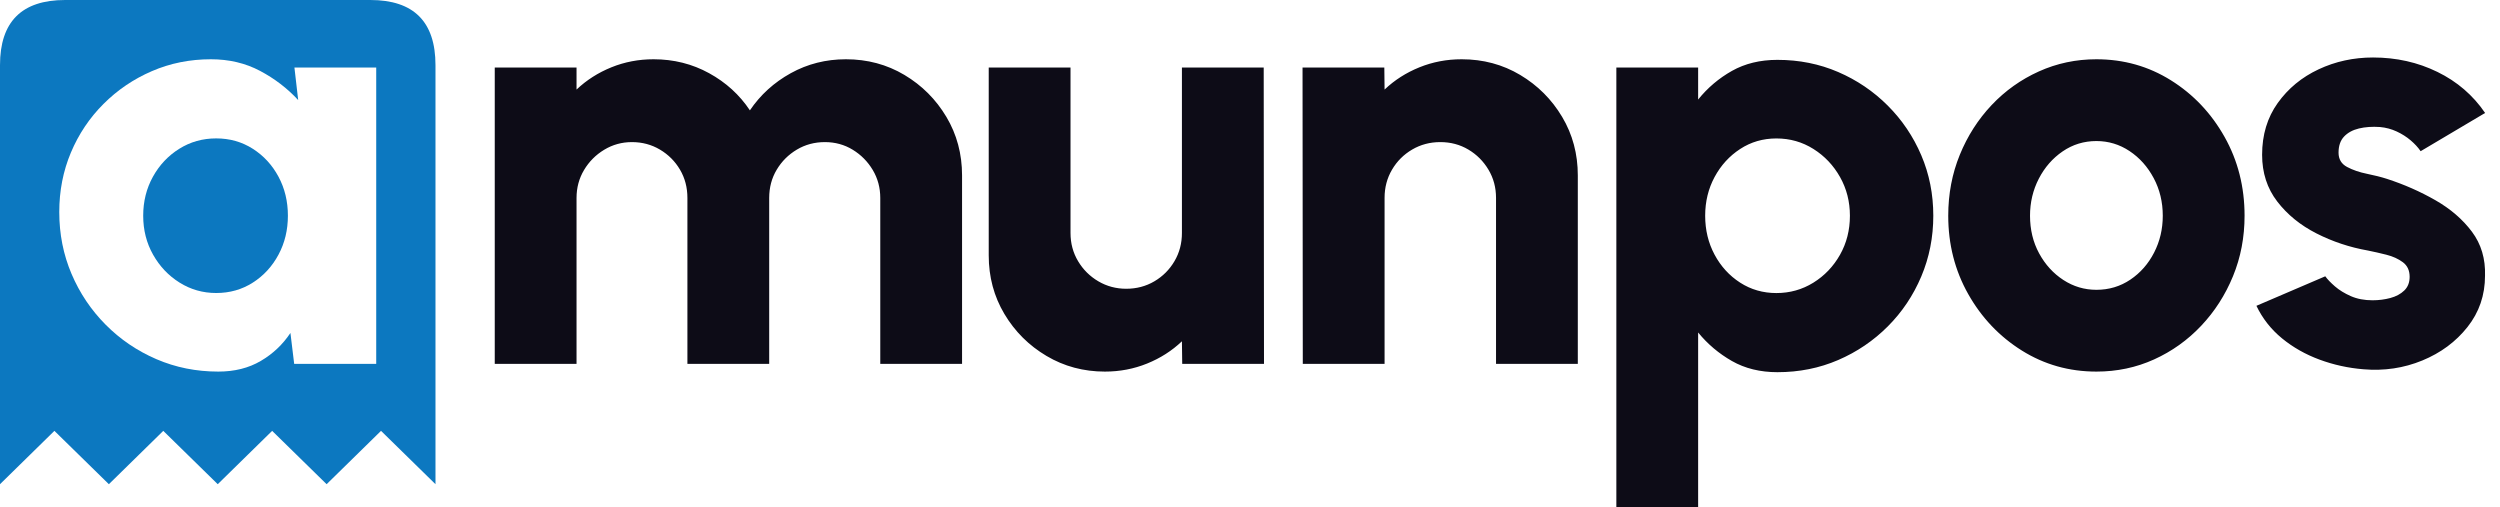
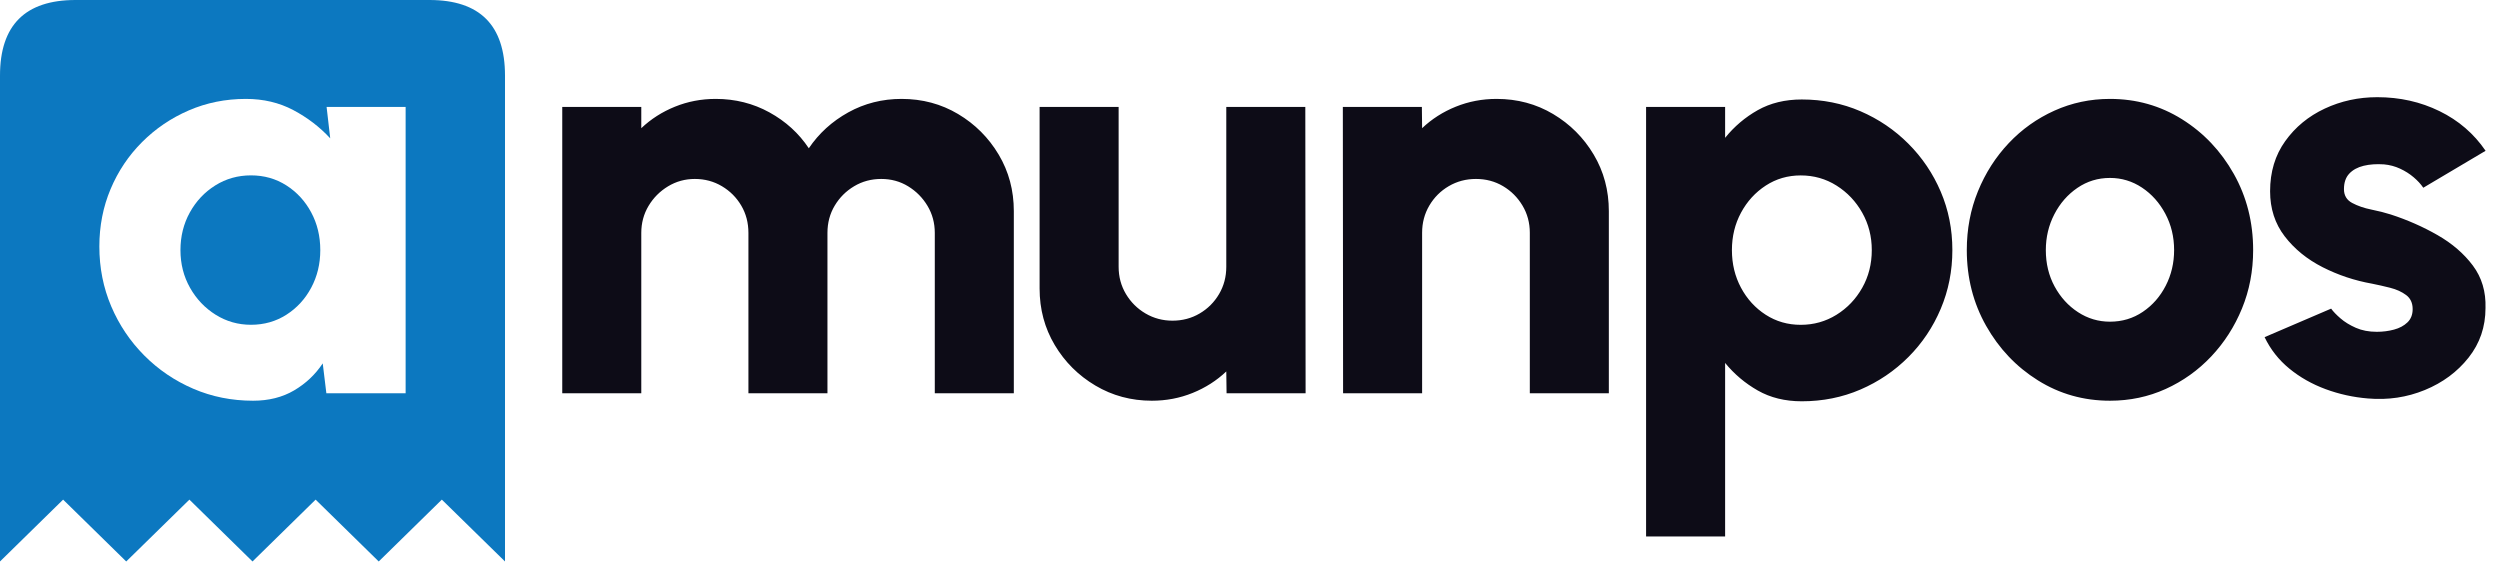
- <svg xmlns="http://www.w3.org/2000/svg" viewBox="0 38.60 421.83 85.40">
-   <path fill="#0C78C0" fill-rule="evenodd" d="M11.00 38.60 H62.48 Q73.48 38.60 73.48 49.60 V120.30 L64.29 111.30 L55.11 120.30 L45.92 111.30 L36.74 120.30 L27.55 111.30 L18.37 120.30 L9.18 111.30 L0.00 120.30 V49.60 Q0.00 38.60 11.00 38.60Z M49.68 50.0H63.48V100.0H49.638L49.005 94.78Q47.065 97.702 44.004 99.501Q40.943 101.3 36.84 101.3Q31.255 101.3 26.391 99.204Q21.527 97.108 17.835 93.394Q14.142 89.68 12.071 84.816Q10.0 79.953 10.0 74.368Q10.0 69.01 11.961 64.345Q13.923 59.68 17.455 56.144Q20.988 52.608 25.628 50.604Q30.268 48.6 35.583 48.6Q40.175 48.6 43.869 50.555Q47.563 52.51 50.313 55.483ZM36.477 88.04Q39.915 88.04 42.66 86.286Q45.405 84.533 46.991 81.57Q48.578 78.608 48.578 75.0Q48.578 71.37 46.988 68.411Q45.398 65.452 42.653 63.702Q39.908 61.952 36.477 61.952Q33.047 61.952 30.245 63.706Q27.442 65.46 25.802 68.422Q24.162 71.385 24.162 75.0Q24.162 78.623 25.835 81.581Q27.507 84.54 30.31 86.29Q33.112 88.04 36.477 88.04Z" />
-   <path fill="#0D0C17" d="M83.48 100.0V50.0H97.28V53.713Q99.81 51.315 103.16 49.958Q106.51 48.6 110.277 48.6Q115.375 48.6 119.65 50.95Q123.925 53.3 126.532 57.22Q129.182 53.3 133.429 50.95Q137.675 48.6 142.73 48.6Q148.167 48.6 152.605 51.244Q157.042 53.888 159.686 58.325Q162.33 62.763 162.33 68.2V100.0H148.53V72.002Q148.53 69.405 147.26 67.28Q145.99 65.155 143.884 63.866Q141.778 62.577 139.18 62.577Q136.582 62.577 134.455 63.844Q132.327 65.11 131.057 67.231Q129.787 69.352 129.787 72.002V100.0H115.988V72.002Q115.988 69.352 114.739 67.231Q113.49 65.11 111.359 63.844Q109.227 62.577 106.63 62.577Q104.082 62.577 101.951 63.866Q99.82 65.155 98.55 67.28Q97.28 69.405 97.28 72.002V100.0Z M166.83 81.7V50.0H180.63V77.92Q180.63 80.533 181.907 82.671Q183.185 84.81 185.327 86.066Q187.47 87.323 190.032 87.323Q192.645 87.323 194.78 86.066Q196.915 84.81 198.171 82.671Q199.428 80.533 199.428 77.92V50.0H213.227L213.277 100.0H199.478L199.428 96.187Q196.905 98.585 193.551 99.942Q190.197 101.3 186.43 101.3Q181.035 101.3 176.576 98.656Q172.117 96.012 169.474 91.575Q166.83 87.137 166.83 81.7Z M266.227 68.2V100.0H252.428V71.98Q252.428 69.367 251.15 67.229Q249.873 65.09 247.755 63.834Q245.637 62.577 243.025 62.577Q240.42 62.577 238.277 63.834Q236.135 65.09 234.879 67.229Q233.622 69.367 233.622 71.98V100.0H219.822L219.78 50.0H233.58L233.622 53.713Q236.145 51.315 239.502 49.958Q242.86 48.6 246.627 48.6Q252.065 48.6 256.502 51.244Q260.94 53.888 263.584 58.325Q266.227 62.763 266.227 68.2Z M286.53 125.0H272.73V50.0H286.53V55.398Q288.917 52.433 292.227 50.566Q295.537 48.7 299.91 48.7Q305.402 48.7 310.156 50.75Q314.91 52.8 318.531 56.425Q322.152 60.05 324.181 64.8Q326.21 69.55 326.21 75.0Q326.21 80.45 324.181 85.25Q322.152 90.05 318.531 93.675Q314.91 97.3 310.156 99.35Q305.402 101.4 299.91 101.4Q295.537 101.4 292.227 99.512Q288.917 97.625 286.53 94.702ZM299.732 61.96Q296.352 61.96 293.625 63.735Q290.897 65.51 289.307 68.465Q287.717 71.42 287.717 75.0Q287.717 78.608 289.303 81.57Q290.89 84.533 293.617 86.29Q296.345 88.048 299.732 88.048Q303.147 88.048 305.971 86.298Q308.795 84.548 310.468 81.589Q312.14 78.63 312.14 75.0Q312.14 71.435 310.475 68.476Q308.81 65.517 305.99 63.739Q303.17 61.96 299.732 61.96Z M353.73 101.3Q346.83 101.3 341.155 97.75Q335.48 94.2 332.105 88.225Q328.73 82.25 328.73 75.0Q328.73 69.5 330.68 64.725Q332.63 59.95 336.055 56.325Q339.48 52.7 344.03 50.65Q348.58 48.6 353.73 48.6Q360.63 48.6 366.305 52.15Q371.98 55.7 375.355 61.7Q378.73 67.7 378.73 75.0Q378.73 80.45 376.78 85.2Q374.83 89.95 371.405 93.575Q367.98 97.2 363.455 99.25Q358.93 101.3 353.73 101.3ZM353.73 87.5Q356.917 87.5 359.463 85.781Q362.008 84.063 363.469 81.214Q364.93 78.365 364.93 75.0Q364.93 71.535 363.401 68.661Q361.873 65.787 359.328 64.094Q356.782 62.4 353.73 62.4Q350.585 62.4 348.04 64.14Q345.495 65.88 344.012 68.75Q342.53 71.62 342.53 75.0Q342.53 78.53 344.066 81.354Q345.602 84.178 348.151 85.839Q350.7 87.5 353.73 87.5Z M398.787 100.908Q394.942 100.595 391.382 99.28Q387.822 97.965 385.05 95.692Q382.277 93.42 380.73 90.2L392.347 85.22Q392.892 85.98 393.984 86.925Q395.075 87.87 396.664 88.569Q398.252 89.268 400.322 89.268Q401.885 89.268 403.324 88.884Q404.763 88.5 405.673 87.624Q406.583 86.748 406.583 85.303Q406.583 83.7 405.441 82.847Q404.3 81.995 402.655 81.58Q401.01 81.165 399.512 80.867Q394.935 80.055 390.864 77.986Q386.792 75.917 384.241 72.597Q381.69 69.277 381.69 64.722Q381.69 59.662 384.329 55.976Q386.967 52.29 391.227 50.295Q395.487 48.3 400.407 48.3Q406.295 48.3 411.277 50.738Q416.26 53.175 419.317 57.66L408.44 64.112Q407.795 63.167 406.759 62.284Q405.723 61.4 404.395 60.784Q403.067 60.167 401.58 60.032Q399.612 59.897 398.031 60.277Q396.45 60.657 395.519 61.644Q394.587 62.63 394.587 64.36Q394.587 66.005 396.025 66.771Q397.462 67.538 399.374 67.924Q401.285 68.31 402.752 68.78Q407.09 70.188 410.92 72.378Q414.75 74.568 417.094 77.7Q419.437 80.833 419.302 85.118Q419.302 90.043 416.347 93.775Q413.392 97.508 408.71 99.431Q404.027 101.355 398.787 100.908Z" />
+ <svg xmlns="http://www.w3.org/2000/svg" viewBox="0 31.33 436.53 98.04">
+   <path fill="#0C78C0" fill-rule="evenodd" d="M13.20 31.33 H74.98 Q88.18 31.33 88.18 44.53 V129.37 L77.15 118.57 L66.13 129.37 L55.11 118.57 L44.09 129.37 L33.07 118.57 L22.04 129.37 L11.02 118.57 L0.00 129.37 V44.53 Q0.00 31.33 13.20 31.33Z M57.028 50.0H70.828V100.0H56.986L56.353 94.78Q54.413 97.702 51.352 99.501Q48.291 101.3 44.188 101.3Q38.603 101.3 33.739 99.204Q28.875 97.108 25.183 93.394Q21.49 89.68 19.419 84.816Q17.348 79.953 17.348 74.368Q17.348 69.01 19.309 64.345Q21.27 59.68 24.803 56.144Q28.335 52.608 32.976 50.604Q37.616 48.6 42.931 48.6Q47.523 48.6 51.217 50.555Q54.911 52.51 57.661 55.483ZM43.825 88.04Q47.263 88.04 50.008 86.286Q52.753 84.533 54.339 81.57Q55.926 78.608 55.926 75.0Q55.926 71.37 54.336 68.411Q52.746 65.452 50.001 63.702Q47.256 61.952 43.825 61.952Q40.395 61.952 37.593 63.706Q34.79 65.46 33.15 68.422Q31.51 71.385 31.51 75.0Q31.51 78.623 33.183 81.581Q34.855 84.54 37.658 86.29Q40.46 88.04 43.825 88.04Z" />
+   <path fill="#0D0C17" d="M98.176 100.0V50.0H111.976V53.713Q114.506 51.315 117.856 49.958Q121.206 48.6 124.973 48.6Q130.071 48.6 134.346 50.95Q138.621 53.3 141.228 57.22Q143.878 53.3 148.125 50.95Q152.371 48.6 157.426 48.6Q162.863 48.6 167.301 51.244Q171.738 53.888 174.382 58.325Q177.026 62.763 177.026 68.2V100.0H163.226V72.002Q163.226 69.405 161.956 67.28Q160.686 65.155 158.58 63.866Q156.474 62.577 153.876 62.577Q151.278 62.577 149.151 63.844Q147.023 65.11 145.753 67.231Q144.483 69.352 144.483 72.002V100.0H130.684V72.002Q130.684 69.352 129.435 67.231Q128.186 65.11 126.055 63.844Q123.923 62.577 121.326 62.577Q118.778 62.577 116.647 63.866Q114.516 65.155 113.246 67.28Q111.976 69.405 111.976 72.002V100.0Z M181.526 81.7V50.0H195.326V77.92Q195.326 80.533 196.603 82.671Q197.881 84.81 200.023 86.066Q202.166 87.323 204.728 87.323Q207.341 87.323 209.476 86.066Q211.611 84.81 212.867 82.671Q214.124 80.533 214.124 77.92V50.0H227.923L227.973 100.0H214.174L214.124 96.187Q211.601 98.585 208.247 99.942Q204.893 101.3 201.126 101.3Q195.731 101.3 191.272 98.656Q186.813 96.012 184.17 91.575Q181.526 87.137 181.526 81.7Z M280.923 68.2V100.0H267.124V71.98Q267.124 69.367 265.846 67.229Q264.568 65.09 262.451 63.834Q260.333 62.577 257.721 62.577Q255.116 62.577 252.973 63.834Q250.831 65.09 249.574 67.229Q248.318 69.367 248.318 71.98V100.0H234.518L234.476 50.0H248.276L248.318 53.713Q250.841 51.315 254.198 49.958Q257.556 48.6 261.323 48.6Q266.761 48.6 271.198 51.244Q275.636 53.888 278.28 58.325Q280.923 62.763 280.923 68.2Z M301.226 125.0H287.426V50.0H301.226V55.398Q303.613 52.433 306.923 50.566Q310.233 48.7 314.606 48.7Q320.098 48.7 324.852 50.75Q329.606 52.8 333.227 56.425Q336.848 60.05 338.877 64.8Q340.906 69.55 340.906 75.0Q340.906 80.45 338.877 85.25Q336.848 90.05 333.227 93.675Q329.606 97.3 324.852 99.35Q320.098 101.4 314.606 101.4Q310.233 101.4 306.923 99.512Q303.613 97.625 301.226 94.702ZM314.428 61.96Q311.048 61.96 308.321 63.735Q305.593 65.51 304.003 68.465Q302.413 71.42 302.413 75.0Q302.413 78.608 303.999 81.57Q305.586 84.533 308.313 86.29Q311.041 88.048 314.428 88.048Q317.843 88.048 320.667 86.298Q323.491 84.548 325.164 81.589Q326.836 78.63 326.836 75.0Q326.836 71.435 325.171 68.476Q323.506 65.517 320.686 63.739Q317.866 61.96 314.428 61.96Z M368.426 101.3Q361.526 101.3 355.851 97.75Q350.176 94.2 346.801 88.225Q343.426 82.25 343.426 75.0Q343.426 69.5 345.376 64.725Q347.326 59.95 350.751 56.325Q354.176 52.7 358.726 50.65Q363.276 48.6 368.426 48.6Q375.326 48.6 381.001 52.15Q386.676 55.7 390.051 61.7Q393.426 67.7 393.426 75.0Q393.426 80.45 391.476 85.2Q389.526 89.95 386.101 93.575Q382.676 97.2 378.151 99.25Q373.626 101.3 368.426 101.3ZM368.426 87.5Q371.613 87.5 374.159 85.781Q376.704 84.063 378.165 81.214Q379.626 78.365 379.626 75.0Q379.626 71.535 378.097 68.661Q376.569 65.787 374.024 64.094Q371.478 62.4 368.426 62.4Q365.281 62.4 362.736 64.14Q360.191 65.88 358.708 68.75Q357.226 71.62 357.226 75.0Q357.226 78.53 358.762 81.354Q360.298 84.178 362.847 85.839Q365.396 87.5 368.426 87.5Z M413.483 100.908Q409.638 100.595 406.078 99.28Q402.518 97.965 399.746 95.692Q396.973 93.42 395.426 90.2L407.043 85.22Q407.588 85.98 408.68 86.925Q409.771 87.87 411.36 88.569Q412.948 89.268 415.018 89.268Q416.581 89.268 418.02 88.884Q419.459 88.5 420.369 87.624Q421.279 86.748 421.279 85.303Q421.279 83.7 420.137 82.847Q418.996 81.995 417.351 81.58Q415.706 81.165 414.208 80.867Q409.631 80.055 405.56 77.986Q401.488 75.917 398.937 72.597Q396.386 69.277 396.386 64.722Q396.386 59.662 399.025 55.976Q401.663 52.29 405.923 50.295Q410.183 48.3 415.103 48.3Q420.991 48.3 425.973 50.738Q430.956 53.175 434.013 57.66L423.136 64.112Q422.491 63.167 421.455 62.284Q420.418 61.4 419.091 60.784Q417.763 60.167 416.276 60.032Q414.308 59.897 412.727 60.277Q411.146 60.657 410.215 61.644Q409.283 62.63 409.283 64.36Q409.283 66.005 410.721 66.771Q412.158 67.538 414.07 67.924Q415.981 68.31 417.448 68.78Q421.786 70.188 425.616 72.378Q429.446 74.568 431.79 77.7Q434.133 80.833 433.998 85.118Q433.998 90.043 431.043 93.775Q428.088 97.508 423.406 99.431Q418.723 101.355 413.483 100.908Z" />
</svg>
